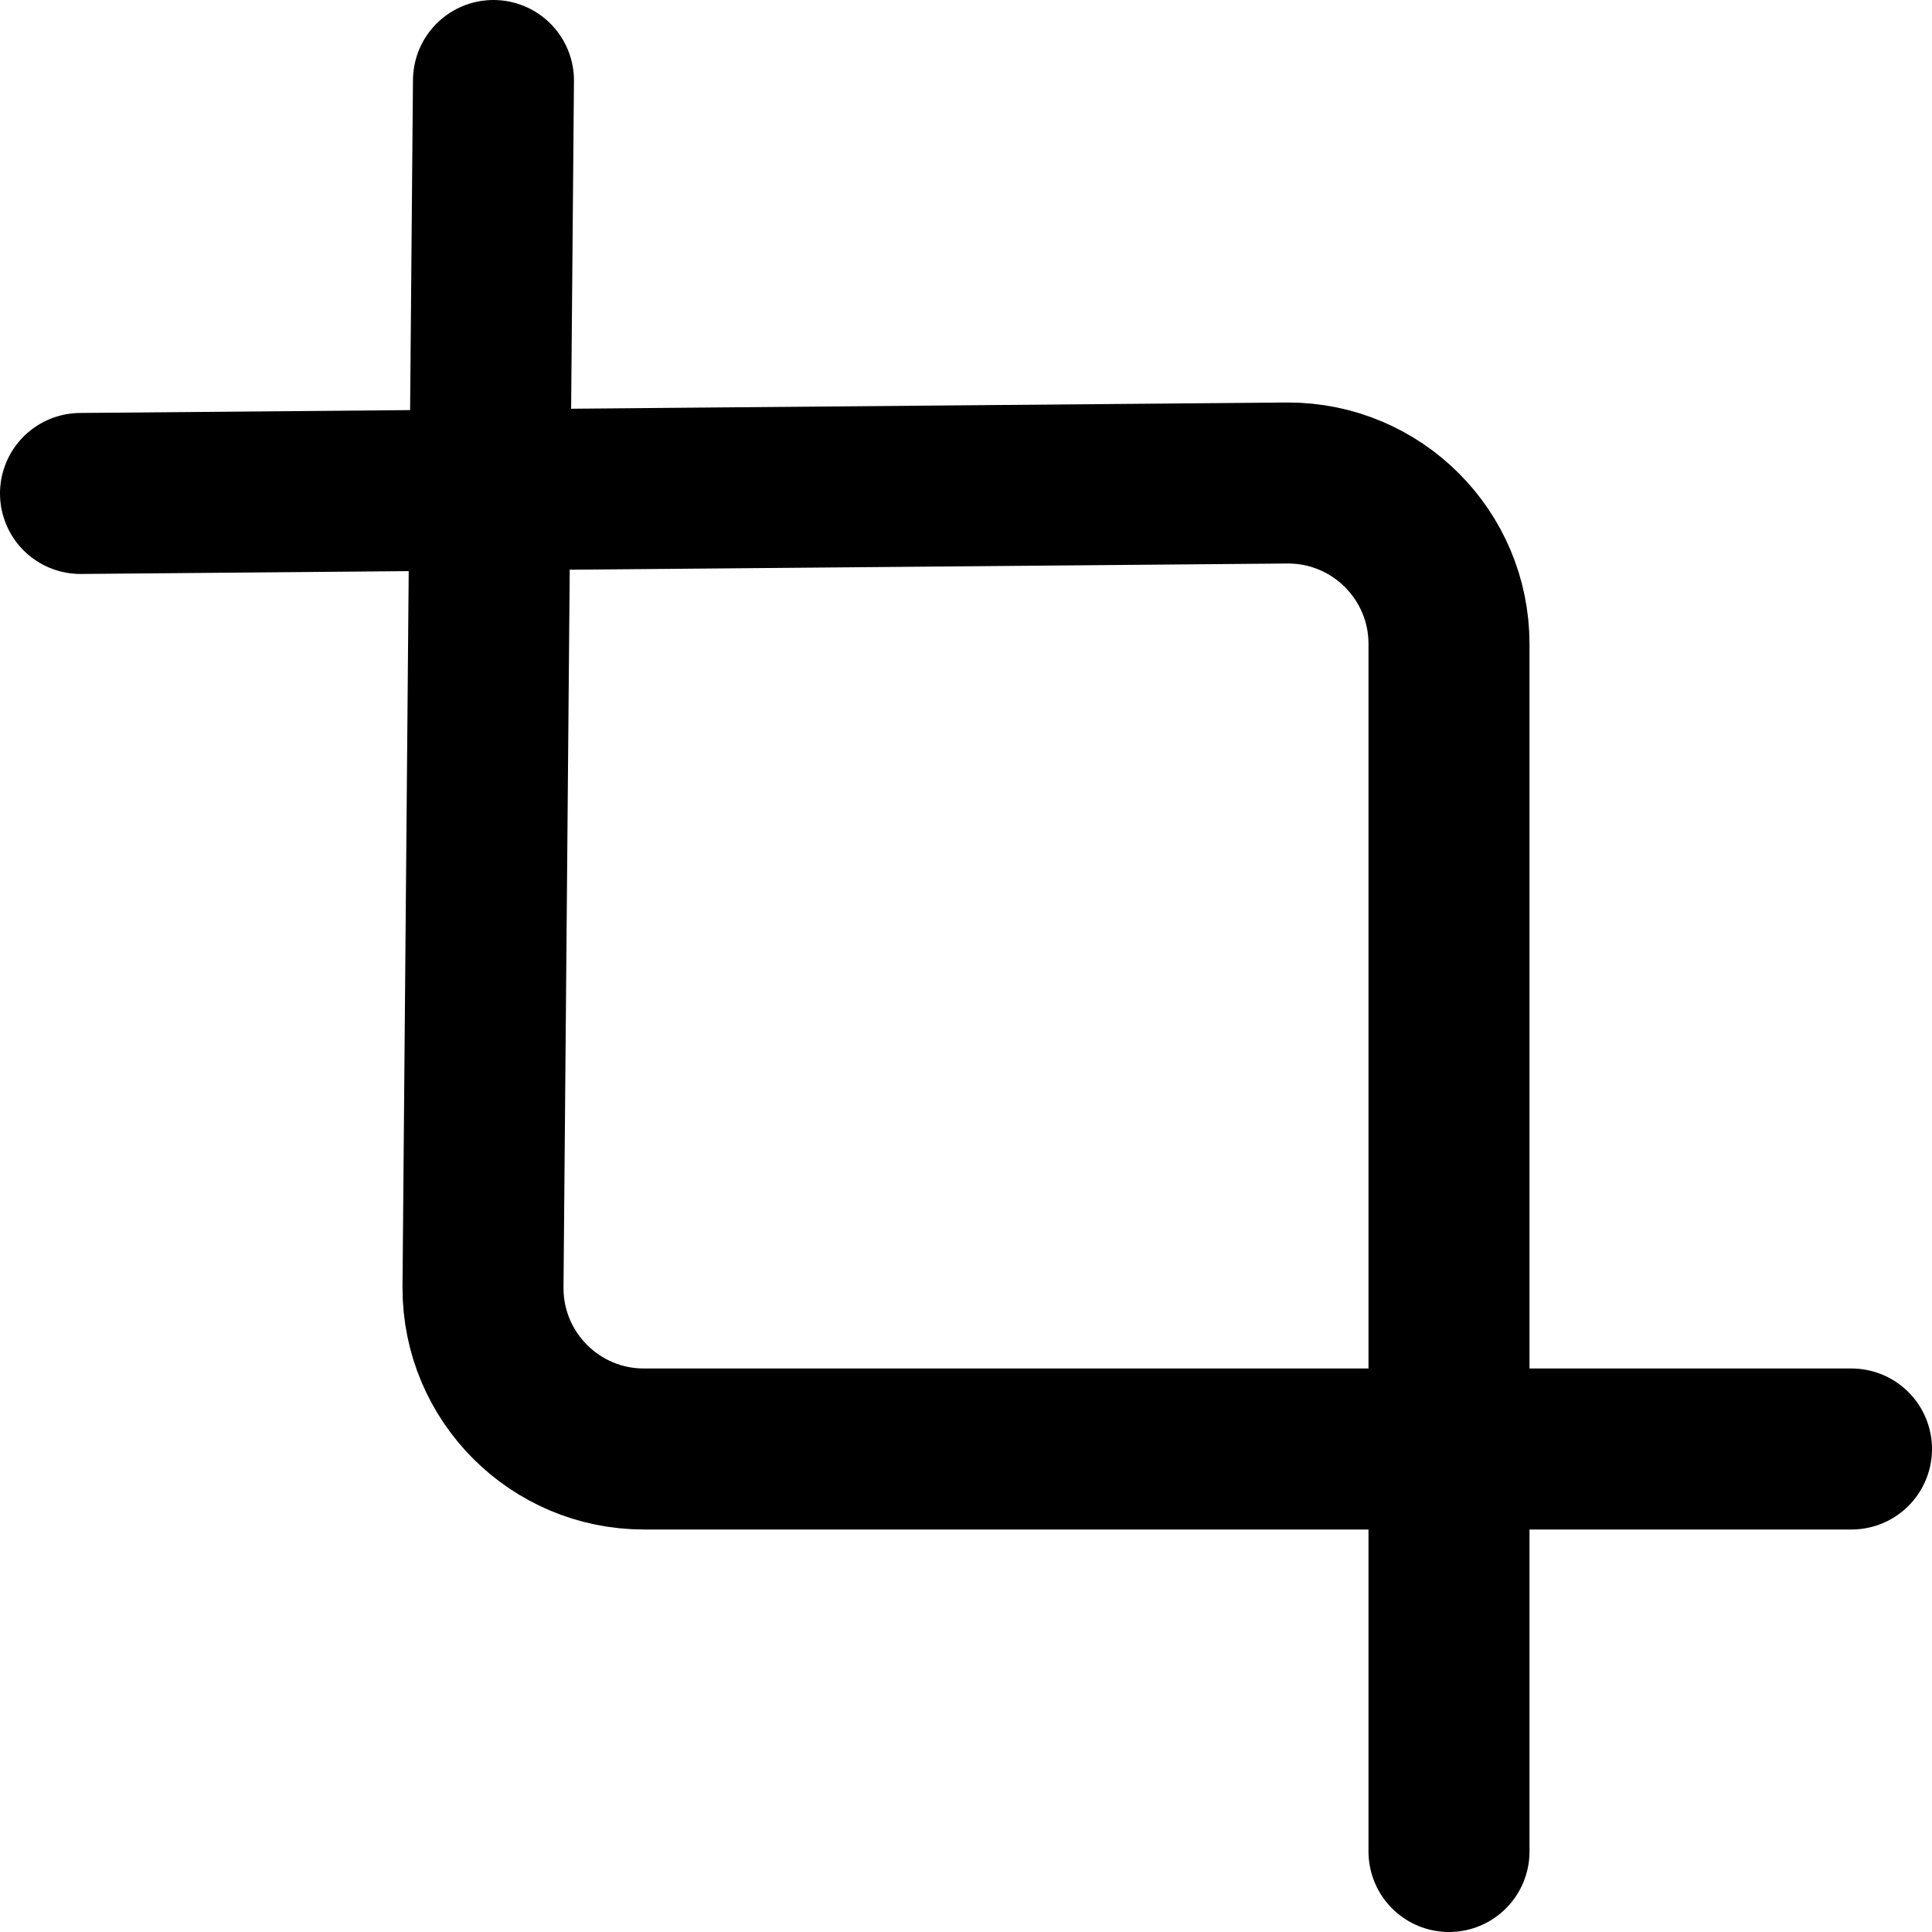
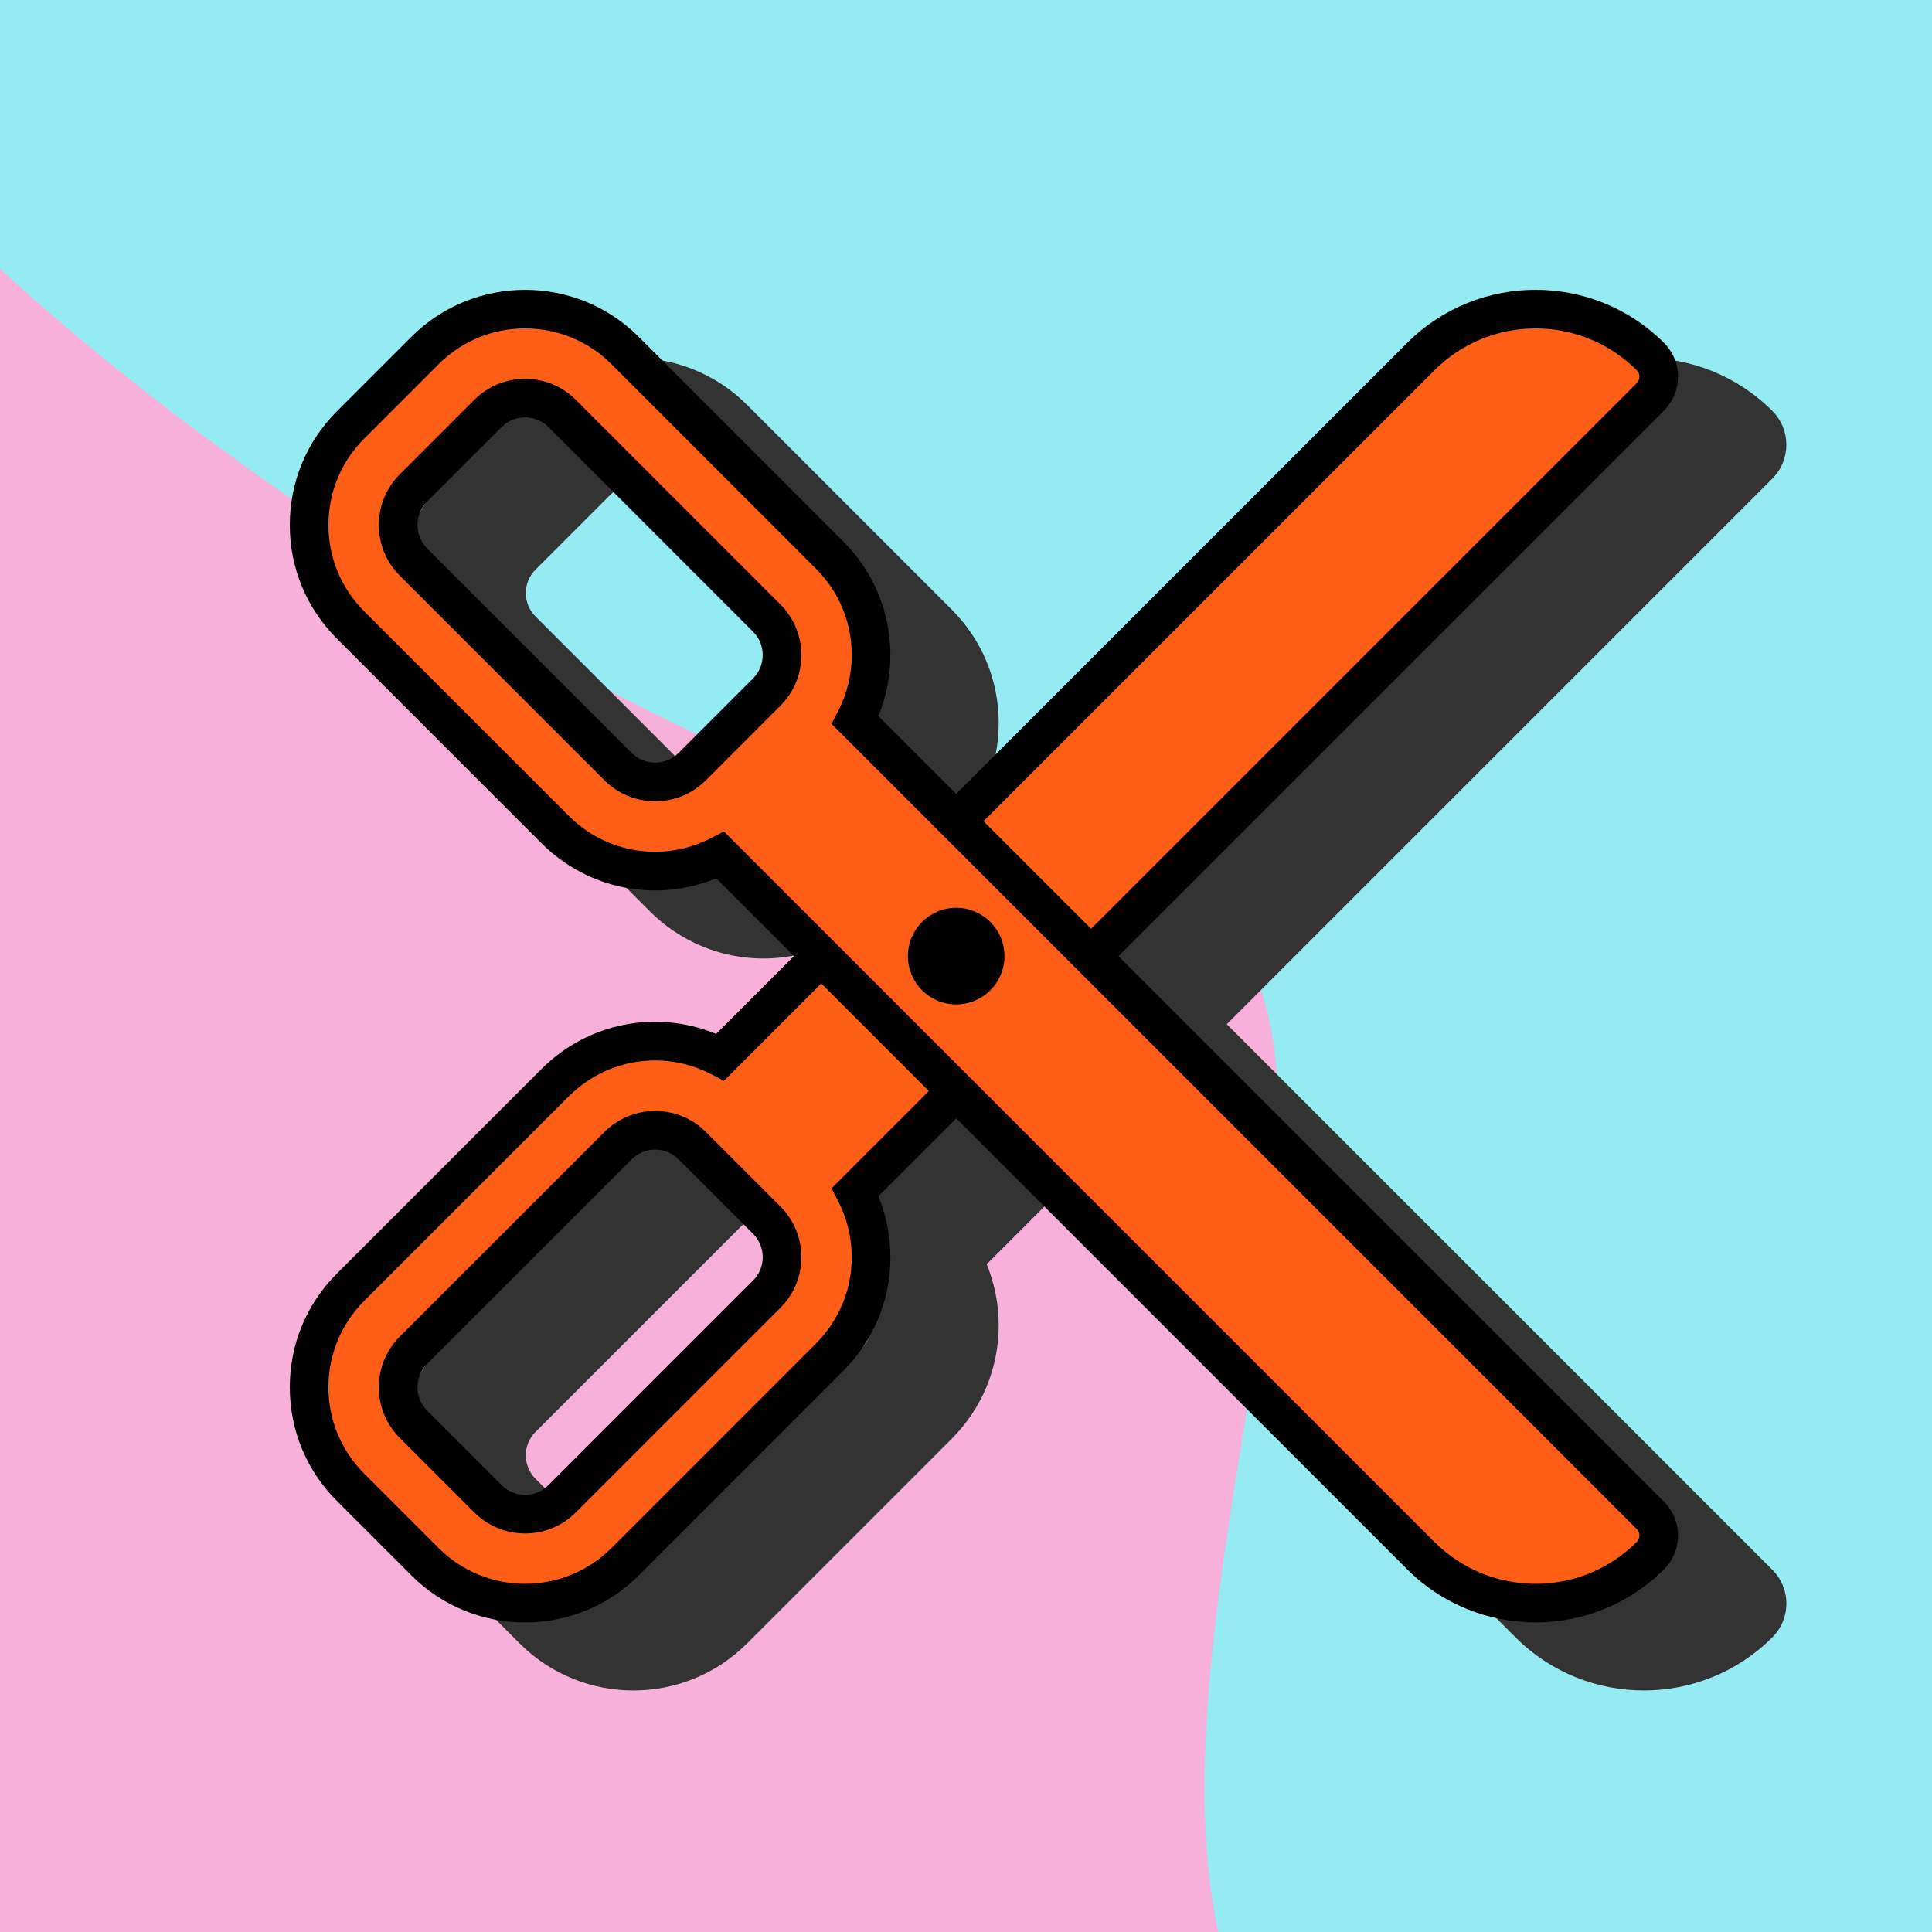
- <svg xmlns="http://www.w3.org/2000/svg" width="24" height="24" viewBox="0 0 24 24" fill="none" stroke="currentColor" stroke-width="2" stroke-linecap="round" stroke-linejoin="round">
-   <path d="M6.13 1L6 16a2 2 0 0 0 2 2h15" />
-   <path d="M1 6.13L16 6a2 2 0 0 1 2 2v15" />
+ <svg xmlns="http://www.w3.org/2000/svg" id="Layer_2" data-name="Layer 2" viewBox="0 0 100 100">
+   <defs>
+     <style>
+       .cls-1 {
+         fill: #ff5e16;
+       }
+ 
+       .cls-2 {
+         fill: #f7b0da;
+       }
+ 
+       .cls-3 {
+         fill: #95ebf2;
+       }
+ 
+       .cls-4 {
+         fill: #333;
+       }
+     </style>
+   </defs>
+   <g id="Background">
+     <rect class="cls-2" width="100" height="100" />
+     <path class="cls-3" d="M100,0v100h-36.94c-4.29-19.58,12.9-52.64-5.83-55.08C39.91,42.66,14.61,27.38,0,13.91V0h100Z" />
+   </g>
+   <g id="Icon">
+     <path class="cls-4" d="M91.738,81.254l-28.242-28.242,28.242-28.242c.964-.964.964-2.533,0-3.497-3.666-3.666-9.631-3.666-13.297,0l-23.342,23.341-4.028-4.028c.408-.998.622-2.076.622-3.157,0-2.223-.865-4.312-2.437-5.883l-10.59-10.59c-3.243-3.243-8.521-3.243-11.766,0l-3.856,3.856c-1.571,1.571-2.437,3.66-2.437,5.883s.865,4.312,2.437,5.883l10.59,10.59c2.401,2.4,5.953,3.089,9.041,1.815l4.027,4.027-4.027,4.027c-3.088-1.272-6.641-.586-9.041,1.815l-10.59,10.591c-1.571,1.57-2.437,3.66-2.437,5.883s.865,4.312,2.437,5.883l3.856,3.856c1.622,1.622,3.753,2.433,5.883,2.433s4.261-.811,5.883-2.433l10.59-10.59c1.571-1.571,2.437-3.661,2.437-5.883,0-1.081-.214-2.16-.622-3.158l4.028-4.028,23.342,23.341c1.833,1.833,4.24,2.75,6.648,2.75,2.407,0,4.815-.917,6.647-2.749.468-.467.726-1.088.726-1.749,0-.66-.258-1.281-.725-1.748ZM45.086,37.43c0,.458-.178.888-.501,1.211l-3.856,3.856c-.667.667-1.754.668-2.422,0l-10.59-10.59c-.323-.324-.501-.753-.501-1.211s.178-.887.501-1.211l3.856-3.856c.334-.334.772-.5,1.211-.5.438,0,.877.167,1.211.5l10.59,10.591c.323.323.501.753.501,1.21ZM45.086,68.595c0,.457-.178.888-.501,1.211l-10.59,10.59c-.668.668-1.755.668-2.422,0l-3.855-3.856c-.324-.323-.502-.754-.502-1.211s.178-.888.501-1.211l10.59-10.59c.323-.322.753-.5,1.211-.5.459,0,.889.178,1.211.5l3.856,3.857c.323.322.501.752.501,1.21Z" />
+     <g>
+       <g>
+         <path class="cls-1" d="M73.541,18.457l-36.259,36.259c-2.757-1.431-6.234-.992-8.547,1.322l-10.59,10.59c-1.429,1.429-2.144,3.303-2.144,5.176s.715,3.747,2.144,5.176l3.856,3.856c2.859,2.859,7.493,2.859,10.352,0l10.59-10.59c1.429-1.429,2.144-3.303,2.144-5.176,0-1.159-.275-2.318-.822-3.371l41.16-41.16c.575-.575.575-1.507,0-2.082-3.281-3.281-8.601-3.281-11.883,0ZM39.684,66.988l-10.59,10.59c-1.058,1.058-2.778,1.058-3.836,0l-3.856-3.856c-.512-.512-.794-1.193-.794-1.918s.282-1.406.794-1.918l10.59-10.59c1.058-1.058,2.778-1.058,3.836,0l3.856,3.856c.512.512.794,1.193.794,1.918,0,.724-.282,1.406-.794,1.918Z" />
+         <path d="M27.176,83.976c-2.13,0-4.261-.811-5.883-2.433l-3.856-3.856c-1.571-1.57-2.437-3.66-2.437-5.883s.865-4.312,2.437-5.883l10.59-10.591c2.4-2.401,5.953-3.088,9.041-1.815l35.766-35.765c3.666-3.666,9.631-3.666,13.297,0,.964.964.964,2.533,0,3.497l-40.666,40.666c.408.998.622,2.077.622,3.158,0,2.222-.865,4.312-2.437,5.883l-10.59,10.59c-1.622,1.622-3.752,2.433-5.883,2.433ZM33.904,54.888c-1.634,0-3.244.638-4.463,1.856l-10.59,10.591c-1.193,1.193-1.851,2.78-1.851,4.469s.657,3.275,1.851,4.469l3.856,3.856c2.465,2.463,6.475,2.463,8.938,0l10.59-10.59c1.193-1.194,1.851-2.781,1.851-4.469,0-1.011-.246-2.018-.709-2.911l-.338-.65,41.678-41.677c.185-.185.185-.484,0-.668-2.887-2.886-7.582-2.886-10.469,0l-36.777,36.777-.65-.337c-.927-.481-1.926-.716-2.917-.716ZM27.176,79.371c-.951,0-1.901-.362-2.625-1.086l-3.856-3.856c-.701-.702-1.087-1.634-1.087-2.625s.386-1.923,1.087-2.625l10.59-10.59c1.448-1.447,3.804-1.447,5.25,0l3.856,3.856c.701.699,1.087,1.632,1.087,2.625,0,.991-.386,1.924-1.087,2.625l-10.59,10.59c-.724.724-1.674,1.086-2.625,1.086ZM33.91,59.503c-.458,0-.888.178-1.211.5l-10.59,10.59c-.323.323-.501.754-.501,1.211s.178.888.502,1.211l3.855,3.856c.667.668,1.754.668,2.422,0l10.59-10.59c.323-.323.501-.754.501-1.211,0-.458-.178-.888-.501-1.21l-3.856-3.857c-.323-.322-.753-.5-1.211-.5Z" />
+       </g>
+       <g>
+         <path class="cls-1" d="M85.423,80.519c.575-.575.575-1.507,0-2.082l-41.16-41.16c.547-1.054.822-2.212.822-3.371,0-1.873-.715-3.747-2.144-5.176l-10.59-10.59c-2.859-2.859-7.493-2.859-10.352,0l-3.856,3.856c-1.429,1.429-2.144,3.303-2.144,5.176,0,1.873.715,3.747,2.144,5.176l10.59,10.59c2.314,2.314,5.79,2.753,8.547,1.322l36.259,36.259c3.281,3.281,8.601,3.281,11.883,0ZM40.479,33.906c0,.725-.282,1.406-.794,1.918l-3.856,3.856c-1.058,1.058-2.778,1.058-3.836,0l-10.59-10.59c-.512-.512-.794-1.193-.794-1.918s.282-1.406.794-1.918l3.856-3.856c1.058-1.058,2.778-1.058,3.836,0l10.59,10.59c.512.512.794,1.193.794,1.918Z" />
+         <path d="M79.482,83.976c-2.408,0-4.815-.917-6.648-2.75l-35.766-35.765c-3.088,1.274-6.64.585-9.041-1.815l-10.59-10.59c-1.571-1.571-2.437-3.66-2.437-5.883s.865-4.312,2.437-5.883l3.856-3.856c3.245-3.243,8.523-3.243,11.766,0l10.59,10.59c1.571,1.571,2.437,3.66,2.437,5.883,0,1.081-.214,2.159-.622,3.157l40.666,40.666c.467.467.725,1.088.725,1.748,0,.661-.258,1.282-.726,1.749-1.832,1.832-4.24,2.749-6.647,2.749ZM37.471,43.035l12.021,12.021,24.756,24.756c2.887,2.887,7.582,2.887,10.469,0l.001-.001c.119-.119.138-.26.138-.333,0-.072-.019-.214-.139-.334l-35.225-35.224-6.453-6.453.337-.65c.464-.894.71-1.901.71-2.911,0-1.688-.657-3.275-1.851-4.469l-10.59-10.59c-2.463-2.464-6.473-2.463-8.938,0l-3.856,3.856c-1.193,1.193-1.851,2.78-1.851,4.469s.657,3.275,1.851,4.469l10.59,10.59c1.958,1.957,4.921,2.417,7.38,1.141l.65-.337ZM33.91,41.474c-.992,0-1.925-.386-2.625-1.086l-10.59-10.59c-.701-.701-1.087-1.633-1.087-2.625s.386-1.924,1.087-2.625l3.856-3.856c1.447-1.447,3.803-1.447,5.25,0l10.59,10.59c.701.7,1.087,1.633,1.087,2.625s-.386,1.925-1.088,2.625l-3.855,3.856c-.7.701-1.633,1.086-2.625,1.086ZM27.176,21.604c-.439,0-.877.167-1.211.5l-3.856,3.856c-.323.324-.501.753-.501,1.211s.178.887.501,1.211l10.59,10.59c.668.668,1.755.667,2.422,0l3.856-3.856c.323-.323.501-.753.501-1.211s-.178-.888-.501-1.21l-10.59-10.591c-.334-.334-.772-.5-1.211-.5Z" />
+       </g>
+     </g>
+     <circle cx="49.492" cy="49.488" r="2.5" />
+   </g>
</svg>
